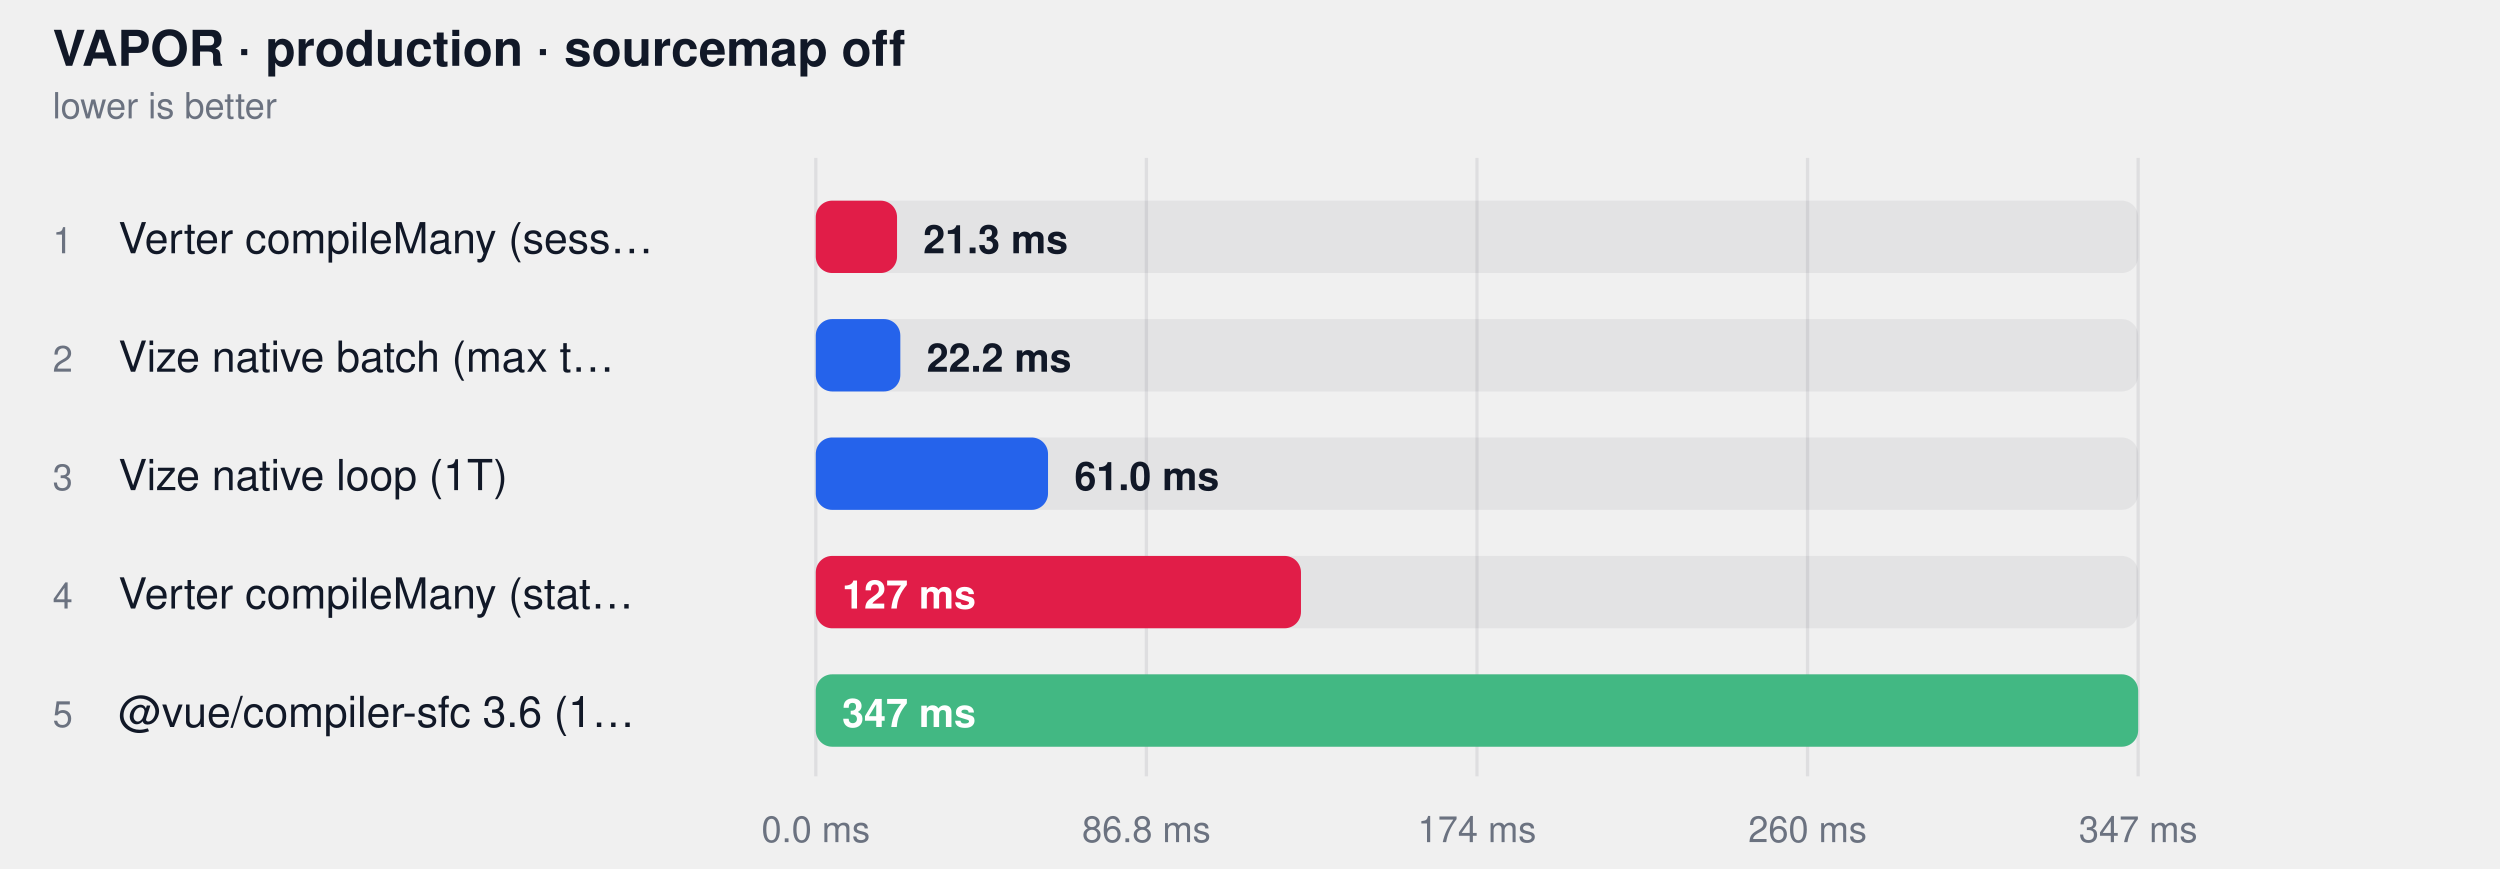
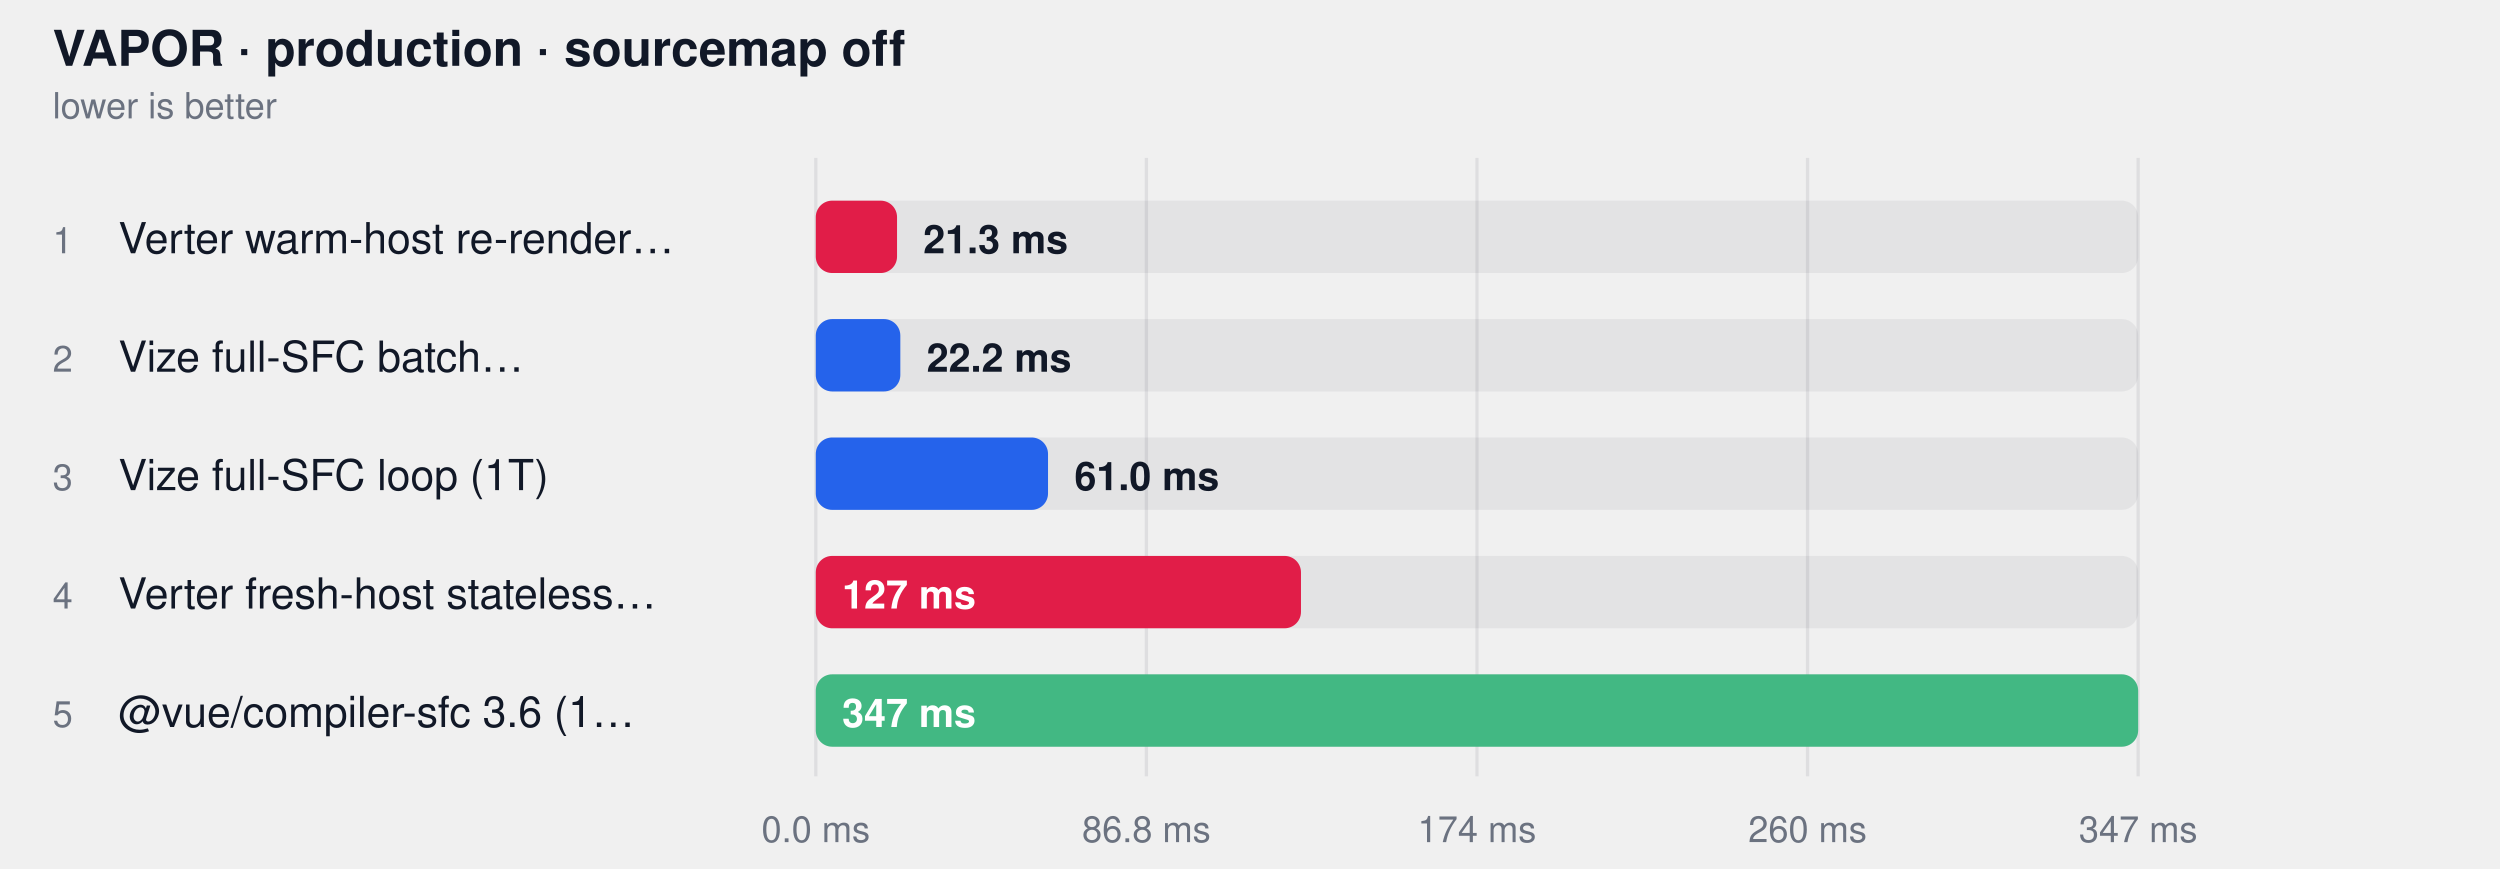
<svg xmlns="http://www.w3.org/2000/svg" width="760" height="264" viewBox="0 0 760 264" role="img" aria-label="VAPOR · production · sourcemap off">
  <style>
    text { font-family: -apple-system, BlinkMacSystemFont, "Segoe UI", Helvetica, Arial, sans-serif; }
    .label { fill: #111827; }
    .struck { fill-opacity: 0.62; }
    .muted { fill: #6b7280; }
    .onbar { fill: #ffffff; }
    .track { fill: #111827; fill-opacity: 0.06; }
    .grid { stroke: #111827; stroke-opacity: 0.08; }
    .strike { stroke: #111827; stroke-opacity: 0.45; }
    @media (prefers-color-scheme: dark) {
      .label { fill: #f9fafb; }
      .muted { fill: #9ca3af; }
      .track { fill: #f9fafb; fill-opacity: 0.08; }
      .grid { stroke: #f9fafb; stroke-opacity: 0.12; }
      .strike { stroke: #f9fafb; }
    }
  </style>
  <text class="label" fill="#111827" x="16" y="20" font-size="15" font-weight="600">VAPOR · production · sourcemap off</text>
  <text class="muted" fill="#6b7280" x="16" y="36" font-size="11">lower is better</text>
  <line class="grid" x1="248" y1="48" x2="248" y2="236" />
  <text class="muted" fill="#6b7280" x="248" y="256" text-anchor="middle" font-size="11">0.0 ms</text>
  <line class="grid" x1="348.5" y1="48" x2="348.5" y2="236" />
  <text class="muted" fill="#6b7280" x="348.5" y="256" text-anchor="middle" font-size="11">86.8 ms</text>
  <line class="grid" x1="449" y1="48" x2="449" y2="236" />
  <text class="muted" fill="#6b7280" x="449" y="256" text-anchor="middle" font-size="11">174 ms</text>
  <line class="grid" x1="549.5" y1="48" x2="549.5" y2="236" />
  <text class="muted" fill="#6b7280" x="549.5" y="256" text-anchor="middle" font-size="11">260 ms</text>
  <line class="grid" x1="650" y1="48" x2="650" y2="236" />
  <text class="muted" fill="#6b7280" x="650" y="256" text-anchor="middle" font-size="11">347 ms</text>
  <text class="muted" fill="#6b7280" x="16" y="77" font-size="11">1</text>
-   <text class="label" fill="#111827" x="36" y="77" font-size="13">Verter compileMany (sess…</text>
+   <text class="label" fill="#111827" x="36" y="77" font-size="13">Verter warm-host re-render…</text>
  <rect class="track" x="248" y="61" width="402" height="22" rx="5" />
  <rect x="248" y="61" width="24.7" height="22" rx="5" fill="#e11d48" />
  <text class="label" fill="#111827" x="280.662" y="77" font-size="12" font-weight="600">21.3 ms</text>
  <text class="muted" fill="#6b7280" x="16" y="113" font-size="11">2</text>
-   <text class="label" fill="#111827" x="36" y="113" font-size="13">Vize native batch (max t…</text>
+   <text class="label" fill="#111827" x="36" y="113" font-size="13">Vize full-SFC batch…</text>
  <rect class="track" x="248" y="97" width="402" height="22" rx="5" />
  <rect x="248" y="97" width="25.7" height="22" rx="5" fill="#2563eb" />
  <text class="label" fill="#111827" x="281.704" y="113" font-size="12" font-weight="600">22.2 ms</text>
  <text class="muted" fill="#6b7280" x="16" y="149" font-size="11">3</text>
-   <text class="label" fill="#111827" x="36" y="149" font-size="13">Vize native loop (1T)</text>
+   <text class="label" fill="#111827" x="36" y="149" font-size="13">Vize full-SFC loop (1T)</text>
  <rect class="track" x="248" y="133" width="402" height="22" rx="5" />
  <rect x="248" y="133" width="70.6" height="22" rx="5" fill="#2563eb" />
  <text class="label" fill="#111827" x="326.628" y="149" font-size="12" font-weight="600">61.0 ms</text>
  <text class="muted" fill="#6b7280" x="16" y="185" font-size="11">4</text>
-   <text class="label" fill="#111827" x="36" y="185" font-size="13">Verter compileMany (stat…</text>
+   <text class="label" fill="#111827" x="36" y="185" font-size="13">Verter fresh-host stateless…</text>
  <rect class="track" x="248" y="169" width="402" height="22" rx="5" />
  <rect x="248" y="169" width="147.5" height="22" rx="5" fill="#e11d48" />
  <text class="onbar" fill="#ffffff" x="256" y="185" font-size="12" font-weight="600">127 ms</text>
  <text class="muted" fill="#6b7280" x="16" y="221" font-size="11">5</text>
  <text class="label" fill="#111827" x="36" y="221" font-size="13">@vue/compiler-sfc 3.6 (1…</text>
  <rect class="track" x="248" y="205" width="402" height="22" rx="5" />
  <rect x="248" y="205" width="402.0" height="22" rx="5" fill="#42b883" />
  <text class="onbar" fill="#ffffff" x="256" y="221" font-size="12" font-weight="600">347 ms</text>
</svg>
